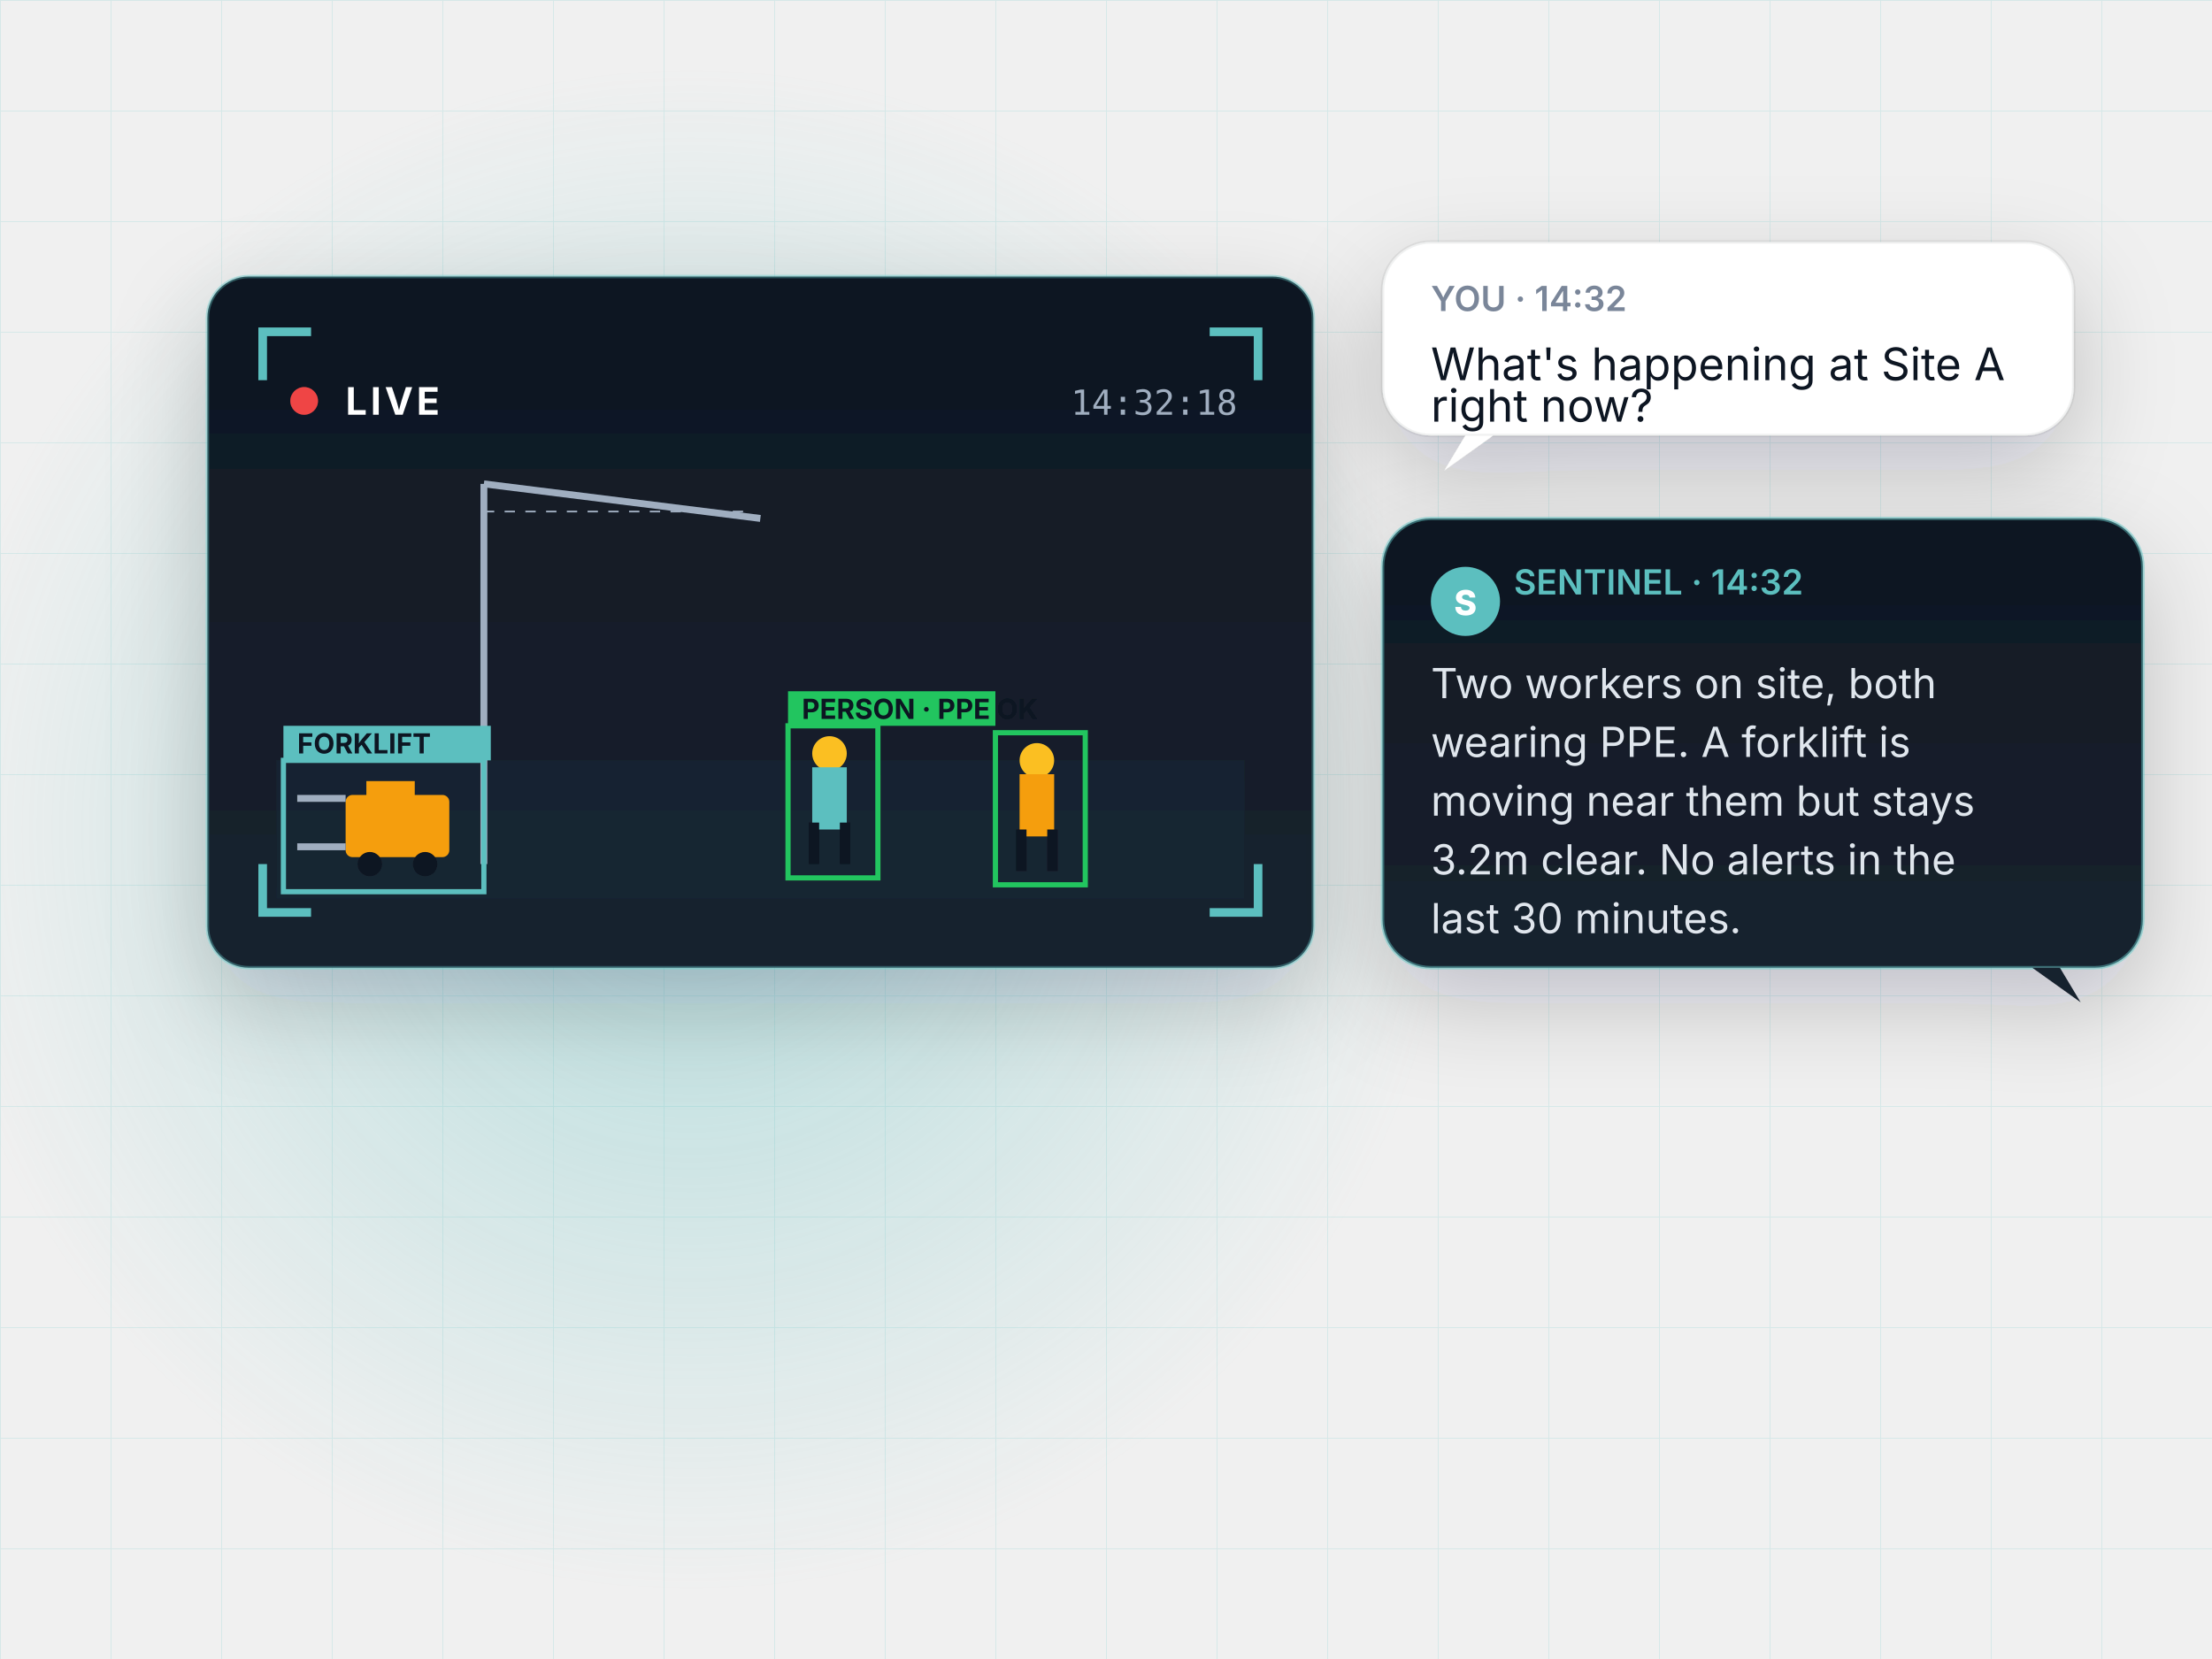
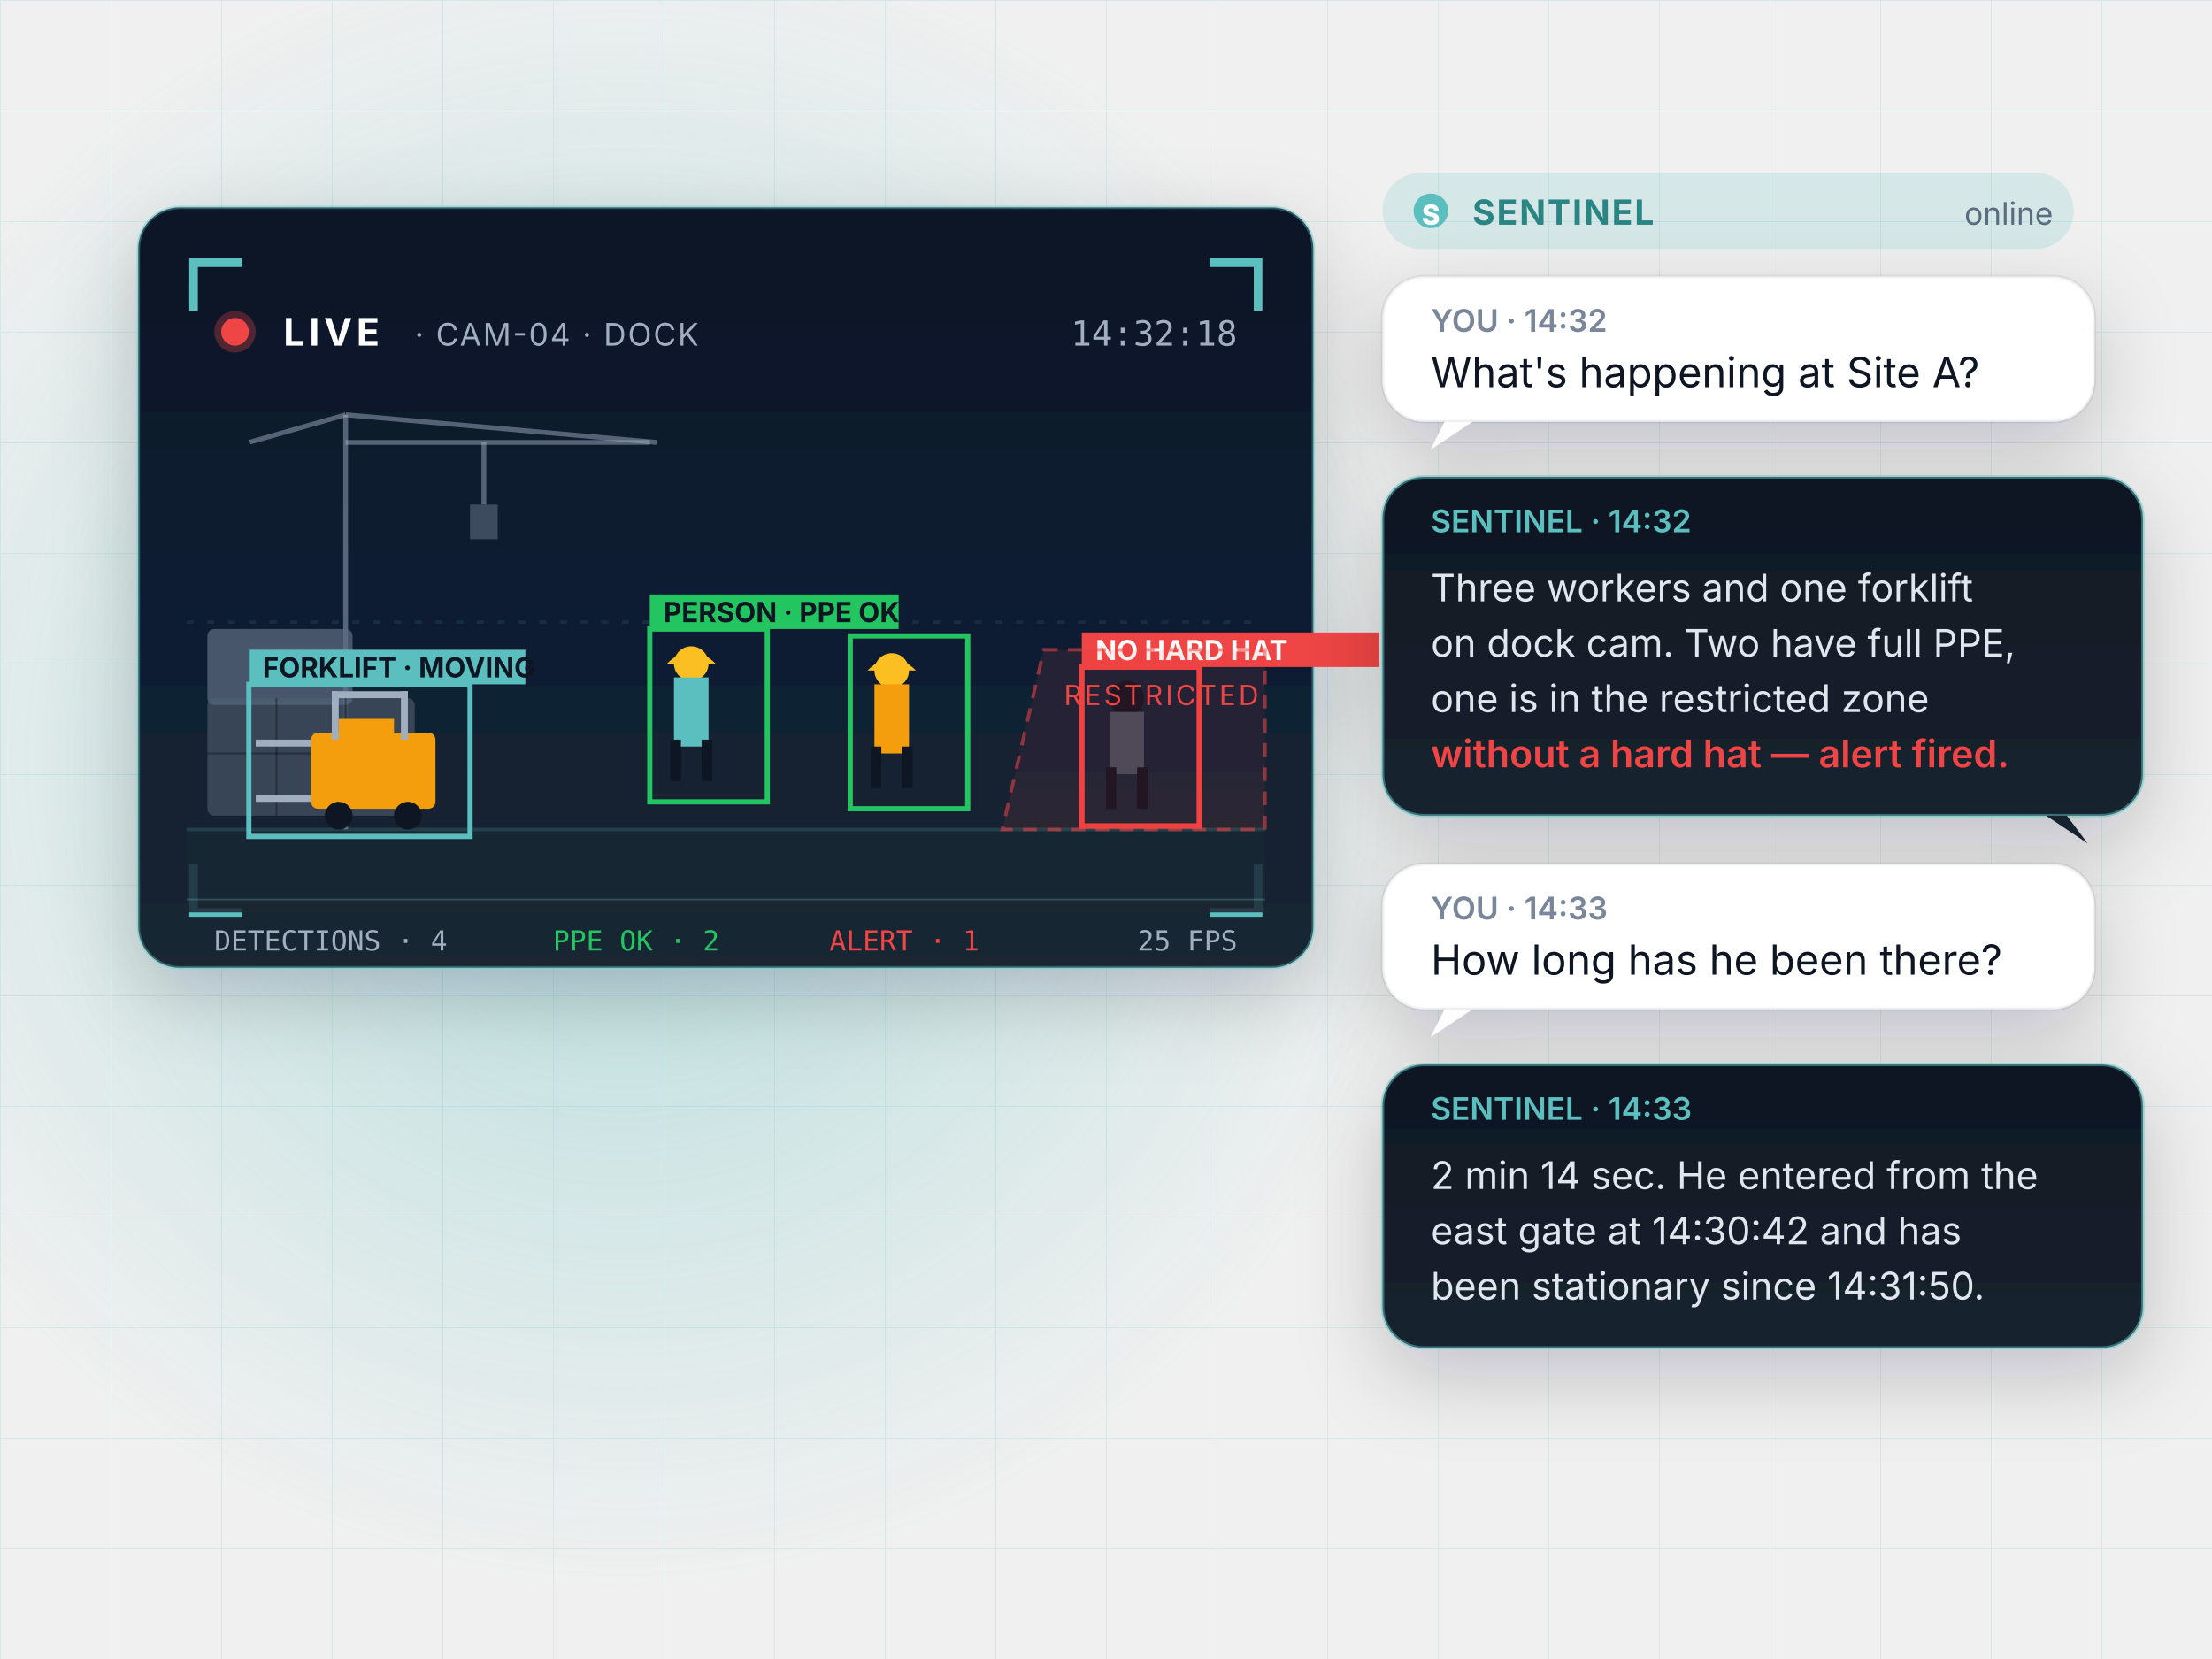
<svg xmlns="http://www.w3.org/2000/svg" viewBox="0 0 640 480" role="img" aria-labelledby="sentinel-title sentinel-desc">
  <defs>
    <linearGradient id="sent-card" x1="0" y1="0" x2="0" y2="1">
      <stop offset="0%" stop-color="#0f1722" />
      <stop offset="100%" stop-color="#18222f" />
    </linearGradient>
+     <linearGradient id="sent-scene" x1="0" y1="0" x2="0" y2="1">
+       <stop offset="0%" stop-color="#0a1525" />
+       <stop offset="60%" stop-color="#0f1f33" />
+       <stop offset="100%" stop-color="#1a2632" />
+     </linearGradient>
    <pattern id="sent-grid" x="0" y="0" width="32" height="32" patternUnits="userSpaceOnUse">
      <path d="M 32 0 L 0 0 0 32" fill="none" stroke="#5cbfbf" stroke-width="0.5" opacity="0.18" />
    </pattern>
    <radialGradient id="sent-glow" cx="50%" cy="50%" r="50%">
-       <stop offset="0%" stop-color="#5cbfbf" stop-opacity="0.4" />
+       <stop offset="0%" stop-color="#5cbfbf" stop-opacity="0.40" />
      <stop offset="100%" stop-color="#5cbfbf" stop-opacity="0" />
    </radialGradient>
    <filter id="sent-shadow" x="-50%" y="-50%" width="200%" height="200%">
-       <feDropShadow dx="0" dy="10" stdDeviation="14" flood-color="#0b1220" flood-opacity="0.2" />
+       <feDropShadow dx="0" dy="8" stdDeviation="12" flood-color="#0b1220" flood-opacity="0.20" />
    </filter>
  </defs>
  <rect width="640" height="480" fill="url(#sent-grid)" />
-   <circle cx="200" cy="240" r="220" fill="url(#sent-glow)" />
-   <g filter="url(#sent-shadow)" transform="translate(60 80)">
-     <rect width="320" height="200" rx="12" fill="url(#sent-card)" />
-     <rect width="320" height="200" rx="12" fill="none" stroke="#5cbfbf" stroke-opacity="0.4" />
+   <circle cx="180" cy="220" r="240" fill="url(#sent-glow)" />
+   <g filter="url(#sent-shadow)" transform="translate(40 60)">
+     <rect width="340" height="220" rx="12" fill="url(#sent-scene)" />
+     <rect width="340" height="220" rx="12" fill="none" stroke="#5cbfbf" stroke-opacity="0.40" />
    <g stroke="#5cbfbf" stroke-width="2.5" fill="none">
      <path d="M 16 30 L 16 16 L 30 16" />
-       <path d="M 290 16 L 304 16 L 304 30" />
-       <path d="M 16 170 L 16 184 L 30 184" />
-       <path d="M 290 184 L 304 184 L 304 170" />
+       <path d="M 310 16 L 324 16 L 324 30" />
+       <path d="M 16 190 L 16 204 L 30 204" />
+       <path d="M 310 204 L 324 204 L 324 190" />
    </g>
    <g transform="translate(22 30)">
+       <circle cx="6" cy="6" r="6" fill="#ef4444" opacity="0.30" />
      <circle cx="6" cy="6" r="4" fill="#ef4444" />
-       <circle cx="6" cy="6" r="4" fill="#ef4444" opacity="0.4" />
-       <text x="18" y="10" font-family="Inter, sans-serif" font-size="11" font-weight="700" fill="#ffffff" letter-spacing="1">LIVE</text>
+       <text x="20" y="10" font-family="Inter, sans-serif" font-size="11" font-weight="700" fill="#ffffff" letter-spacing="1.2">LIVE</text>
+       <text x="58" y="10" font-family="Inter, sans-serif" font-size="9" fill="#a0aec0" letter-spacing="0.5">· CAM-04 · DOCK</text>
    </g>
-     <text x="298" y="40" font-family="ui-monospace, monospace" font-size="10" fill="#a0aec0" text-anchor="end">14:32:18</text>
-     <rect x="20" y="140" width="280" height="40" fill="#1a2632" opacity="0.7" />
-     <line x1="80" y1="60" x2="80" y2="170" stroke="#a0aec0" stroke-width="2" />
-     <line x1="80" y1="60" x2="160" y2="70" stroke="#a0aec0" stroke-width="2" />
-     <line x1="80" y1="68" x2="155" y2="68" stroke="#a0aec0" stroke-width="0.5" stroke-dasharray="3 3" />
+     <text x="318" y="40" font-family="ui-monospace, monospace" font-size="10" fill="#a0aec0" text-anchor="end">14:32:18</text>
+     <line x1="14" y1="120" x2="326" y2="120" stroke="#5cbfbf" stroke-opacity="0.10" stroke-dasharray="2 4" />
+     <g stroke="#a0aec0" stroke-opacity="0.50" stroke-width="1.4" fill="none">
+       <line x1="60" y1="60" x2="60" y2="180" />
+       <line x1="60" y1="60" x2="150" y2="68" />
+       <line x1="60" y1="60" x2="32" y2="68" />
+       <line x1="60" y1="68" x2="148" y2="68" />
+       <line x1="100" y1="68" x2="100" y2="86" />
+     </g>
+     <rect x="96" y="86" width="8" height="10" fill="#5b6b80" opacity="0.6" />
+     <g fill="#3f4a5c" opacity="0.85">
+       <rect x="20" y="142" width="60" height="34" rx="2" />
+       <rect x="20" y="122" width="42" height="22" rx="2" fill="#5b6b80" opacity="0.85" />
+     </g>
+     <g stroke="#0b1220" stroke-opacity="0.4" stroke-width="0.6">
+       <line x1="20" y1="158" x2="80" y2="158" />
+       <line x1="40" y1="142" x2="40" y2="176" />
+       <line x1="60" y1="142" x2="60" y2="176" />
+     </g>
+     <rect x="14" y="180" width="312" height="24" fill="#1a2632" opacity="0.85" />
+     <line x1="14" y1="180" x2="326" y2="180" stroke="#5cbfbf" stroke-opacity="0.18" />
+     <g transform="translate(160 132)">
+       <circle cx="0" cy="0" r="5" fill="#fbbf24" />
+       <path d="M -7 0 Q 0 -7 7 0" fill="#fbbf24" />
+       <rect x="-5" y="4" width="10" height="20" fill="#5cbfbf" />
+       <rect x="-6" y="22" width="3" height="12" fill="#0b1220" />
+       <rect x="3" y="22" width="3" height="12" fill="#0b1220" />
+       <rect x="-12" y="-10" width="34" height="50" fill="none" stroke="#22c55e" stroke-width="1.5" />
+       <rect x="-12" y="-20" width="72" height="10" fill="#22c55e" />
+       <text x="-8" y="-12" font-family="Inter, sans-serif" font-size="8" font-weight="700" fill="#0b1220">PERSON · PPE OK</text>
+     </g>
+     <g transform="translate(218 134)">
+       <circle cx="0" cy="0" r="5" fill="#fbbf24" />
+       <path d="M -7 0 Q 0 -7 7 0" fill="#fbbf24" />
+       <rect x="-5" y="4" width="10" height="20" fill="#f59e0b" />
+       <rect x="-6" y="22" width="3" height="12" fill="#0b1220" />
+       <rect x="3" y="22" width="3" height="12" fill="#0b1220" />
+       <rect x="-12" y="-10" width="34" height="50" fill="none" stroke="#22c55e" stroke-width="1.5" />
+     </g>
+     <g transform="translate(286 142)">
+       <circle cx="0" cy="0" r="5" fill="#0b1220" />
+       <rect x="-5" y="4" width="10" height="18" fill="#3f4a5c" />
+       <rect x="-6" y="20" width="3" height="12" fill="#0b1220" />
+       <rect x="3" y="20" width="3" height="12" fill="#0b1220" />
+       <rect x="-13" y="-9" width="34" height="46" fill="none" stroke="#ef4444" stroke-width="1.6" />
+       <rect x="-13" y="-19" width="86" height="10" fill="#ef4444" />
+       <text x="-9" y="-11" font-family="Inter, sans-serif" font-size="8" font-weight="700" fill="#ffffff">NO HARD HAT</text>
+     </g>
+     <g transform="translate(50 152)">
+       <rect width="36" height="22" rx="2" fill="#f59e0b" />
+       <rect x="8" y="-4" width="16" height="8" fill="#f59e0b" />
+       <rect x="6" y="-12" width="2" height="14" fill="#a0aec0" />
+       <rect x="26" y="-12" width="2" height="14" fill="#a0aec0" />
+       <rect x="6" y="-12" width="22" height="2" fill="#a0aec0" />
+       <circle cx="8" cy="24" r="4" fill="#0b1220" />
+       <circle cx="28" cy="24" r="4" fill="#0b1220" />
+       <rect x="-16" y="2" width="16" height="2" fill="#a0aec0" />
+       <rect x="-16" y="18" width="16" height="2" fill="#a0aec0" />
+     </g>
+     <rect x="32" y="138" width="64" height="44" fill="none" stroke="#5cbfbf" stroke-width="1.5" />
+     <rect x="32" y="128" width="80" height="10" fill="#5cbfbf" />
+     <text x="36" y="136" font-family="Inter, sans-serif" font-size="8" font-weight="700" fill="#0b1220">FORKLIFT · MOVING</text>
+     <polygon points="262,128 326,128 326,180 250,180" fill="#ef4444" fill-opacity="0.10" stroke="#ef4444" stroke-opacity="0.55" stroke-width="1" stroke-dasharray="4 3" />
+     <text x="296" y="144" font-family="Inter, sans-serif" font-size="8" fill="#ef4444" text-anchor="middle" letter-spacing="0.8">RESTRICTED</text>
+     <rect x="14" y="200" width="312" height="0.5" fill="#5cbfbf" opacity="0.3" />
+     <g font-family="ui-monospace, monospace" font-size="8" fill="#a0aec0">
+       <text x="22" y="215">DETECTIONS · 4</text>
+       <text x="120" y="215" fill="#22c55e">PPE OK · 2</text>
+       <text x="200" y="215" fill="#ef4444">ALERT · 1</text>
+       <text x="318" y="215" text-anchor="end">25 FPS</text>
+     </g>
+   </g>
+   <g transform="translate(400 50)">
    <g>
-       <circle cx="180" cy="138" r="5" fill="#fbbf24" />
-       <rect x="175" y="142" width="10" height="18" fill="#5cbfbf" />
-       <rect x="174" y="158" width="3" height="12" fill="#0b1220" />
-       <rect x="183" y="158" width="3" height="12" fill="#0b1220" />
-       <rect x="168" y="130" width="26" height="44" fill="none" stroke="#22c55e" stroke-width="1.5" />
-       <rect x="168" y="120" width="60" height="10" fill="#22c55e" />
-       <text x="172" y="128" font-family="Inter, sans-serif" font-size="8" font-weight="700" fill="#0b1220">PERSON · PPE OK</text>
+       <rect x="0" y="0" width="200" height="22" rx="11" fill="#5cbfbf" fill-opacity="0.18" />
+       <circle cx="14" cy="11" r="5" fill="#5cbfbf" />
+       <text x="14" y="15" font-family="Inter, sans-serif" font-size="8" font-weight="800" fill="#ffffff" text-anchor="middle">S</text>
+       <text x="26" y="15" font-family="Inter, sans-serif" font-size="10" font-weight="700" fill="#2a8585" letter-spacing="0.5">SENTINEL</text>
+       <text x="194" y="15" font-family="Inter, sans-serif" font-size="9" fill="#5b6b80" text-anchor="end">online</text>
    </g>
-     <g>
-       <circle cx="240" cy="140" r="5" fill="#fbbf24" />
-       <rect x="235" y="144" width="10" height="18" fill="#f59e0b" />
-       <rect x="234" y="160" width="3" height="12" fill="#0b1220" />
-       <rect x="243" y="160" width="3" height="12" fill="#0b1220" />
-       <rect x="228" y="132" width="26" height="44" fill="none" stroke="#22c55e" stroke-width="1.5" />
+     <g transform="translate(0 30)" filter="url(#sent-shadow)">
+       <rect width="206" height="42" rx="12" fill="#ffffff" stroke="#0b1220" stroke-opacity="0.06" />
+       <text x="14" y="16" font-family="Inter, sans-serif" font-size="9" fill="#7a8699" font-weight="600">YOU · 14:32</text>
+       <text x="14" y="32" font-family="Inter, sans-serif" font-size="12" fill="#0b1220">What's happening at Site A?</text>
+       <path d="M 18 42 L 14 50 L 26 42 Z" fill="#ffffff" />
    </g>
-     <g transform="translate(40 150)">
-       <rect width="30" height="18" rx="2" fill="#f59e0b" />
-       <rect x="6" y="-4" width="14" height="8" fill="#f59e0b" />
-       <circle cx="7" cy="20" r="3.5" fill="#0b1220" />
-       <circle cx="23" cy="20" r="3.5" fill="#0b1220" />
-       <rect x="-14" y="0" width="14" height="2" fill="#a0aec0" />
-       <rect x="-14" y="14" width="14" height="2" fill="#a0aec0" />
+     <g transform="translate(0 88)" filter="url(#sent-shadow)">
+       <rect width="220" height="98" rx="12" fill="url(#sent-card)" />
+       <rect width="220" height="98" rx="12" fill="none" stroke="#5cbfbf" stroke-opacity="0.50" />
+       <text x="14" y="16" font-family="Inter, sans-serif" font-size="9" font-weight="600" fill="#5cbfbf">SENTINEL · 14:32</text>
+       <g font-family="Inter, sans-serif" font-size="11" fill="#e0e6ed">
+         <text x="14" y="36">Three workers and one forklift</text>
+         <text x="14" y="52">on dock cam. Two have full PPE,</text>
+         <text x="14" y="68">one is in the restricted zone</text>
+         <text x="14" y="84" fill="#ef4444" font-weight="600">without a hard hat — alert fired.</text>
+       </g>
+       <path d="M 198 98 L 204 106 L 192 98 Z" fill="#18222f" />
    </g>
-     <rect x="22" y="140" width="58" height="38" fill="none" stroke="#5cbfbf" stroke-width="1.5" />
-     <rect x="22" y="130" width="60" height="10" fill="#5cbfbf" />
-     <text x="26" y="138" font-family="Inter, sans-serif" font-size="8" font-weight="700" fill="#0b1220">FORKLIFT</text>
-   </g>
-   <g transform="translate(400 70)">
-     <g filter="url(#sent-shadow)">
-       <rect x="0" y="0" width="200" height="56" rx="14" fill="#ffffff" stroke="#0b1220" stroke-opacity="0.06" />
-       <text x="14" y="20" font-family="Inter, sans-serif" font-size="10" fill="#7a8699" font-weight="600">YOU · 14:32</text>
-       <text x="14" y="40" font-family="Inter, sans-serif" font-size="13" fill="#0b1220">What's happening at Site A</text>
-       <text x="14" y="52" font-family="Inter, sans-serif" font-size="13" fill="#0b1220">right now?</text>
-       <path d="M 24 56 L 18 66 L 32 56 Z" fill="#ffffff" />
+     <g transform="translate(0 200)" filter="url(#sent-shadow)">
+       <rect width="206" height="42" rx="12" fill="#ffffff" stroke="#0b1220" stroke-opacity="0.06" />
+       <text x="14" y="16" font-family="Inter, sans-serif" font-size="9" fill="#7a8699" font-weight="600">YOU · 14:33</text>
+       <text x="14" y="32" font-family="Inter, sans-serif" font-size="12" fill="#0b1220">How long has he been there?</text>
+       <path d="M 18 42 L 14 50 L 26 42 Z" fill="#ffffff" />
    </g>
-     <g transform="translate(0 80)" filter="url(#sent-shadow)">
-       <rect width="220" height="130" rx="14" fill="url(#sent-card)" />
-       <rect width="220" height="130" rx="14" fill="none" stroke="#5cbfbf" stroke-opacity="0.5" />
-       <g transform="translate(14 14)">
-         <circle cx="10" cy="10" r="10" fill="#5cbfbf" />
-         <text x="10" y="14" font-family="Inter, sans-serif" font-size="10" font-weight="800" fill="#ffffff" text-anchor="middle">S</text>
+     <g transform="translate(0 258)" filter="url(#sent-shadow)">
+       <rect width="220" height="82" rx="12" fill="url(#sent-card)" />
+       <rect width="220" height="82" rx="12" fill="none" stroke="#5cbfbf" stroke-opacity="0.50" />
+       <text x="14" y="16" font-family="Inter, sans-serif" font-size="9" font-weight="600" fill="#5cbfbf">SENTINEL · 14:33</text>
+       <g font-family="Inter, sans-serif" font-size="11" fill="#e0e6ed">
+         <text x="14" y="36">2 min 14 sec. He entered from the</text>
+         <text x="14" y="52">east gate at 14:30:42 and has</text>
+         <text x="14" y="68">been stationary since 14:31:50.</text>
      </g>
-       <text x="38" y="22" font-family="Inter, sans-serif" font-size="10" font-weight="600" fill="#5cbfbf">SENTINEL · 14:32</text>
-       <g font-family="Inter, sans-serif" font-size="12" fill="#e0e6ed">
-         <text x="14" y="52">Two workers on site, both</text>
-         <text x="14" y="69">wearing PPE. A forklift is</text>
-         <text x="14" y="86">moving near them but stays</text>
-         <text x="14" y="103">3.2m clear. No alerts in the</text>
-         <text x="14" y="120">last 30 minutes.</text>
-       </g>
-       <path d="M 196 130 L 202 140 L 188 130 Z" fill="#18222f" />
    </g>
  </g>
</svg>
